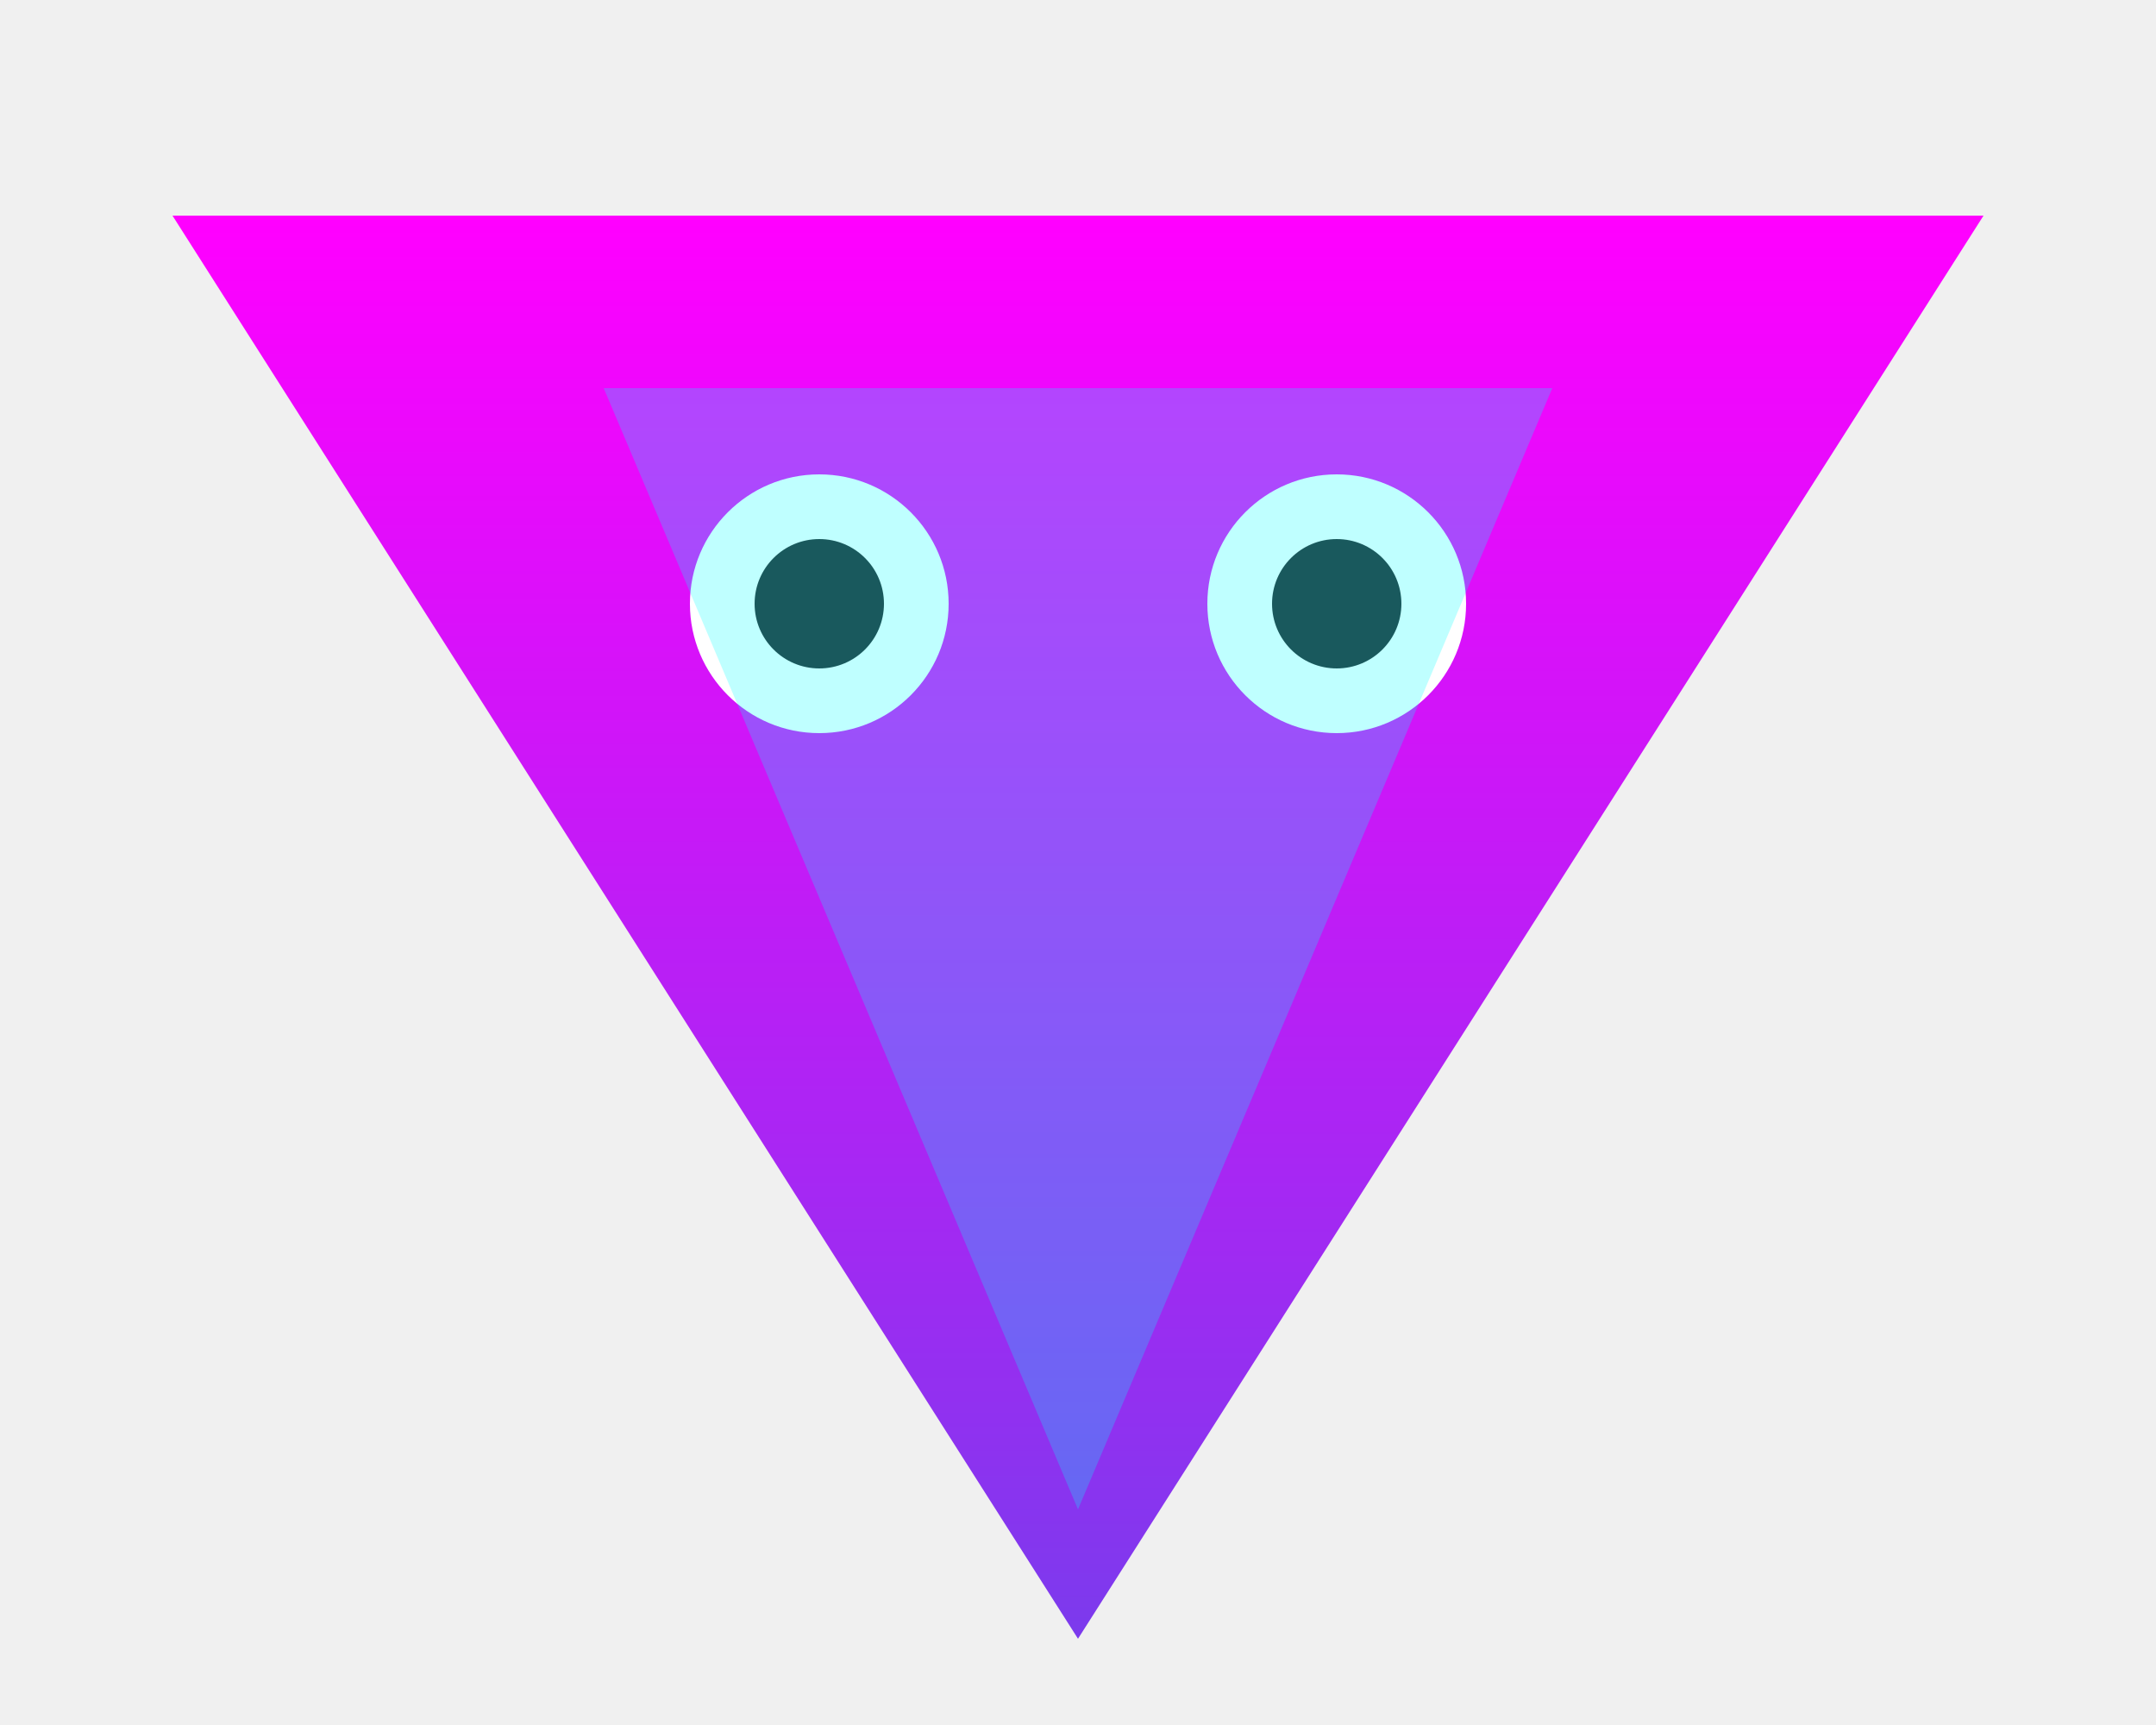
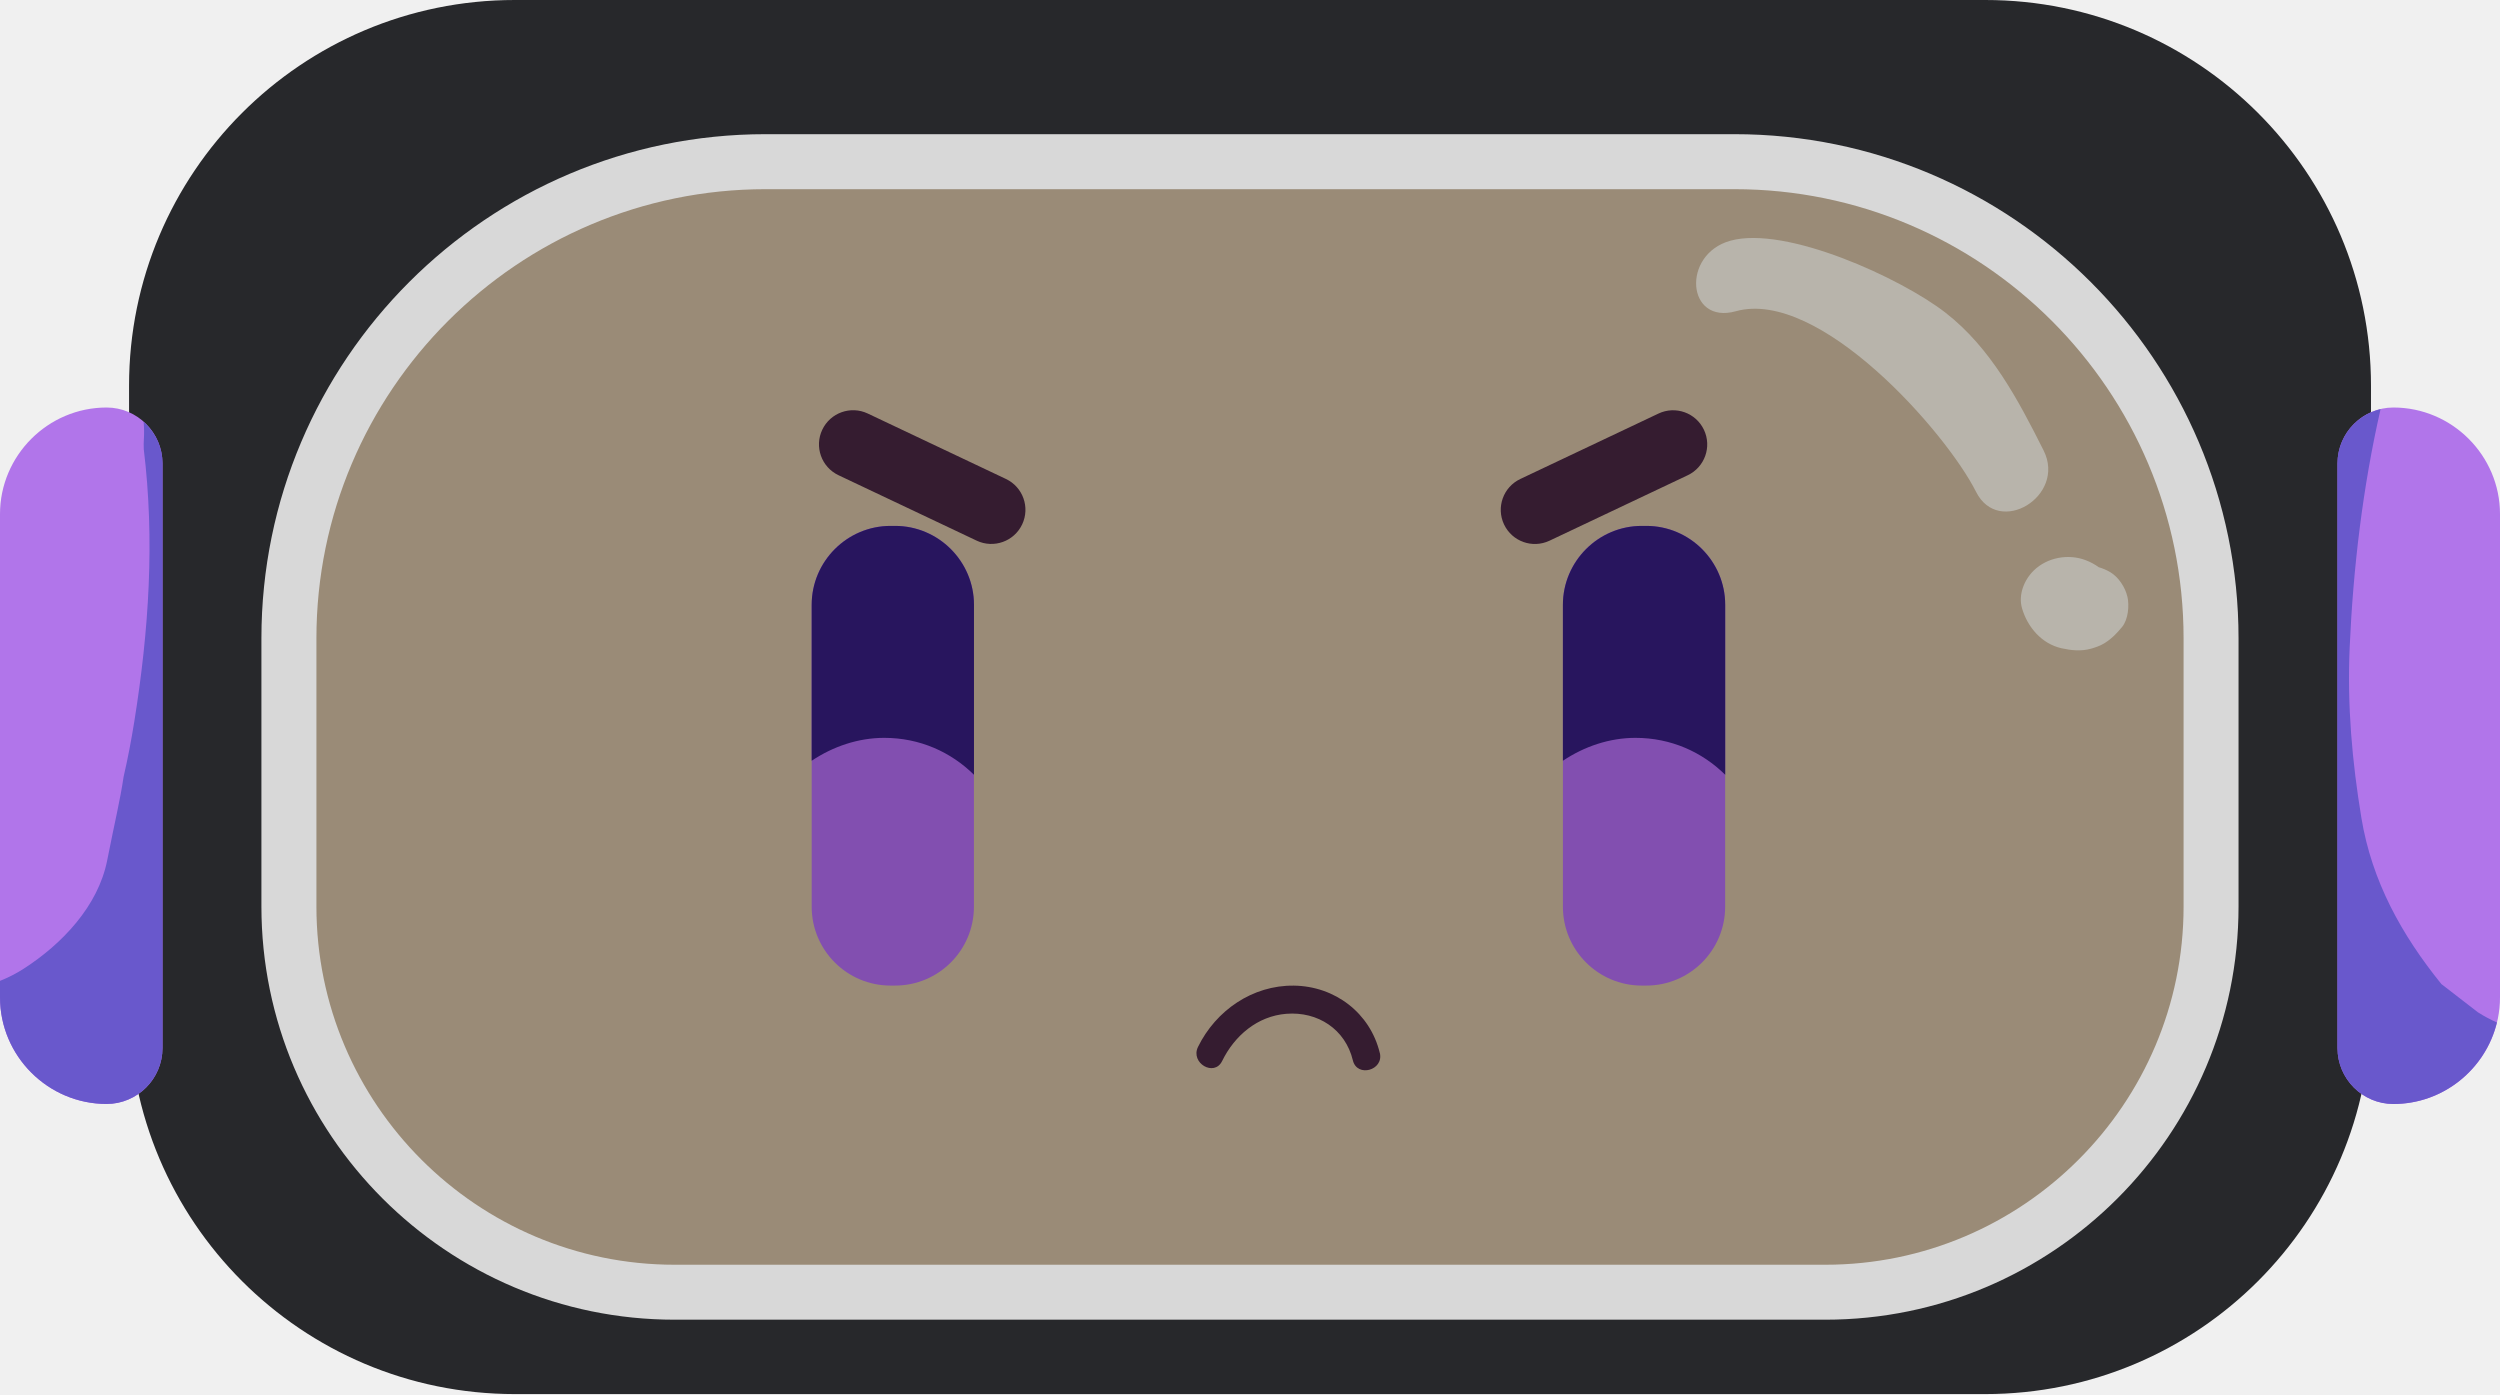
- <svg xmlns="http://www.w3.org/2000/svg" viewBox="0 0 100 80" width="100" height="80">
+ <svg xmlns="http://www.w3.org/2000/svg" id="Layer_2" data-name="Layer 2" viewBox="0 0 536.79 299.33">
  <defs>
-     <linearGradient id="e1" x1="0" y1="0" x2="0" y2="1">
-       <stop offset="0" stop-color="#ff00ff" />
-       <stop offset="1" stop-color="#7c3aed" />
-     </linearGradient>
+     <style>
+       .cls-1 {
+         fill: #c264ff;
+       }
+ 
+       .cls-2 {
+         fill: #b175ea;
+       }
+ 
+       .cls-3 {
+         fill: #d8d8d8;
+       }
+ 
+       .cls-4 {
+         fill: #2b0477;
+       }
+ 
+       .cls-5 {
+         fill: #22303a;
+       }
+ 
+       .cls-5, .cls-6 {
+         opacity: .4;
+       }
+ 
+       .cls-7 {
+         fill: #6958cc;
+       }
+ 
+       .cls-8 {
+         fill: #27282b;
+       }
+ 
+       .cls-9 {
+         fill: #eac8a0;
+       }
+ 
+       .cls-10 {
+         fill: #351c30;
+       }
+ 
+       .cls-6 {
+         fill: #e5f2f9;
+       }
+     </style>
  </defs>
-   <path d="M50 76 L8 10 L92 10 Z" fill="url(#e1)" />
-   <circle cx="38" cy="28" r="6" fill="#ffffff" />
-   <circle cx="62" cy="28" r="6" fill="#ffffff" />
-   <circle cx="38" cy="28" r="3" fill="#0a0a0f" opacity="0.9" />
-   <circle cx="62" cy="28" r="3" fill="#0a0a0f" opacity="0.9" />
-   <path d="M50 70 L28 18 L72 18 Z" fill="#00ffff" opacity="0.25" />
+   <g id="Layer_4" data-name="Layer 4">
+     <g>
+       <rect class="cls-8" x="27.71" width="481.38" height="299.33" rx="82.82" ry="82.82" />
+       <path class="cls-9" d="M164.39,34.71h208.02c56.49,0,102.35,45.86,102.35,102.35v57.57c0,45.71-37.11,82.82-82.82,82.82h-247.07c-45.71,0-82.82-37.11-82.82-82.82v-57.57c0-56.49,45.86-102.35,102.35-102.35Z" />
+       <g>
+         <rect class="cls-1" x="335.58" y="112.92" width="34.84" height="98.7" rx="16.94" ry="16.94" />
+         <path class="cls-4" d="M351.15,158.43c7.66,0,14.34,3.05,19.28,7.93v-36.5c0-9.32-7.62-16.94-16.94-16.94h-.97c-9.32,0-16.94,7.62-16.94,16.94v33.49c4.6-3.09,10.04-4.92,15.57-4.92Z" />
+       </g>
+       <g>
+         <rect class="cls-1" x="174.28" y="112.92" width="34.84" height="98.7" rx="16.94" ry="16.94" />
+         <path class="cls-4" d="M189.85,158.43c7.66,0,14.34,3.05,19.28,7.93v-36.5c0-9.32-7.62-16.94-16.94-16.94h-.97c-9.32,0-16.94,7.62-16.94,16.94v33.49c4.6-3.09,10.04-4.92,15.57-4.92Z" />
+       </g>
+       <path class="cls-5" d="M168.34,38.72h208.02c56.49,0,102.35,45.86,102.35,102.35v57.57c0,45.71-37.11,82.82-82.82,82.82h-247.07c-45.71,0-82.82-37.11-82.82-82.82v-57.57c0-56.49,45.86-102.35,102.35-102.35Z" />
+       <path class="cls-3" d="M391.93,283.36h-247.07c-48.92,0-88.73-39.8-88.73-88.73v-57.57c0-59.69,48.56-108.25,108.25-108.25h208.02c59.69,0,108.25,48.56,108.25,108.25v57.57c0,48.92-39.8,88.73-88.73,88.73ZM164.39,40.62c-53.18,0-96.45,43.27-96.45,96.45v57.57c0,42.41,34.51,76.92,76.92,76.92h247.07c42.41,0,76.92-34.51,76.92-76.92v-57.57c0-53.18-43.27-96.45-96.45-96.45h-208.02Z" />
+       <rect class="cls-10" x="174.28" y="95.1" width="47.49" height="14.66" rx="7.33" ry="7.33" transform="translate(62.88 -74.89) rotate(25.34)" />
+       <rect class="cls-10" x="320.66" y="95.1" width="47.49" height="14.66" rx="7.33" ry="7.33" transform="translate(699.51 47.62) rotate(154.66)" />
+       <path class="cls-10" d="M296.26,226.08c-2.07-8.58-9.62-14.33-18.43-14.45-8.87-.12-16.77,5.33-20.6,13.16-1.69,3.45,3.48,6.5,5.18,3.03,2.65-5.42,7.55-9.64,13.77-10.14,6.79-.55,12.7,3.34,14.3,9.99.9,3.75,6.69,2.16,5.79-1.6Z" />
+       <path class="cls-6" d="M438.81,96.75c-5.43-10.81-11.33-22.04-21.08-29.61-9.57-7.43-34.3-18.76-46.2-15.45-10.53,2.93-9.39,18.08,1.17,15.14,17.95-5,45.2,26.04,51.59,38.77,4.91,9.77,19.41.88,14.51-8.86Z" />
+       <path class="cls-6" d="M456.78,128.1c-.46-1.99-1.89-4.19-3.68-5.25-.77-.45-1.6-.81-2.47-1.06-.83-.61-1.77-1.12-2.8-1.51-3.72-1.42-8.24-.6-11.12,2.19-2.09,2.03-3.4,5.24-2.54,8.17,1.19,4.04,4.21,7.59,8.47,8.55,2.1.47,4.19.68,6.31.1,1.01-.28,2.08-.66,2.97-1.22,1.6-1.02,2.51-2,3.73-3.46,1.31-1.58,1.58-4.61,1.14-6.51Z" />
+       <g>
+         <path class="cls-2" d="M513.9,87.5h0c-6.6,0-12,5.4-12,12v125.54c0,6.6,5.4,12,12,12h0c12.59,0,22.89-10.3,22.89-22.89v-103.76c0-12.59-10.3-22.89-22.89-22.89Z" />
+         <path class="cls-2" d="M22.89,87.5h0c-12.59,0-22.89,10.3-22.89,22.89v103.76c0,12.59,10.3,22.89,22.89,22.89h0c6.6,0,12-5.4,12-12v-125.54c0-6.6-5.4-12-12-12Z" />
+         <path class="cls-7" d="M532.08,217.38c-2.63-2.03-5.25-4.06-7.88-6.09-8.55-10.59-14.92-22.07-17.17-35.67-2.01-12.19-3.06-24.2-2.52-36.53.74-17.04,2.81-34.49,6.64-51.25-5.29,1.25-9.26,6.01-9.26,11.67v125.54c0,6.6,5.4,12,12,12h0c10.74,0,19.8-7.49,22.24-17.51-1.38-.61-2.74-1.33-4.06-2.17Z" />
+         <path class="cls-7" d="M30.84,90.58c.11,1.27.13,2.52.05,3.7-.05.76-.05,1.46-.02,2.17,2.38,19.57,1.11,38.88-2.04,58.51-.63,3.92-1.38,7.89-2.29,11.82-.77,5.21-1.87,9.54-3.52,17.93-1.94,9.87-9.73,18-17.89,23.26-1.64,1.06-3.35,1.93-5.13,2.64v3.54c0,12.59,10.3,22.89,22.89,22.89h0c6.6,0,12-5.4,12-12v-125.54c0-3.55-1.58-6.73-4.05-8.93Z" />
+       </g>
+     </g>
+   </g>
</svg>
